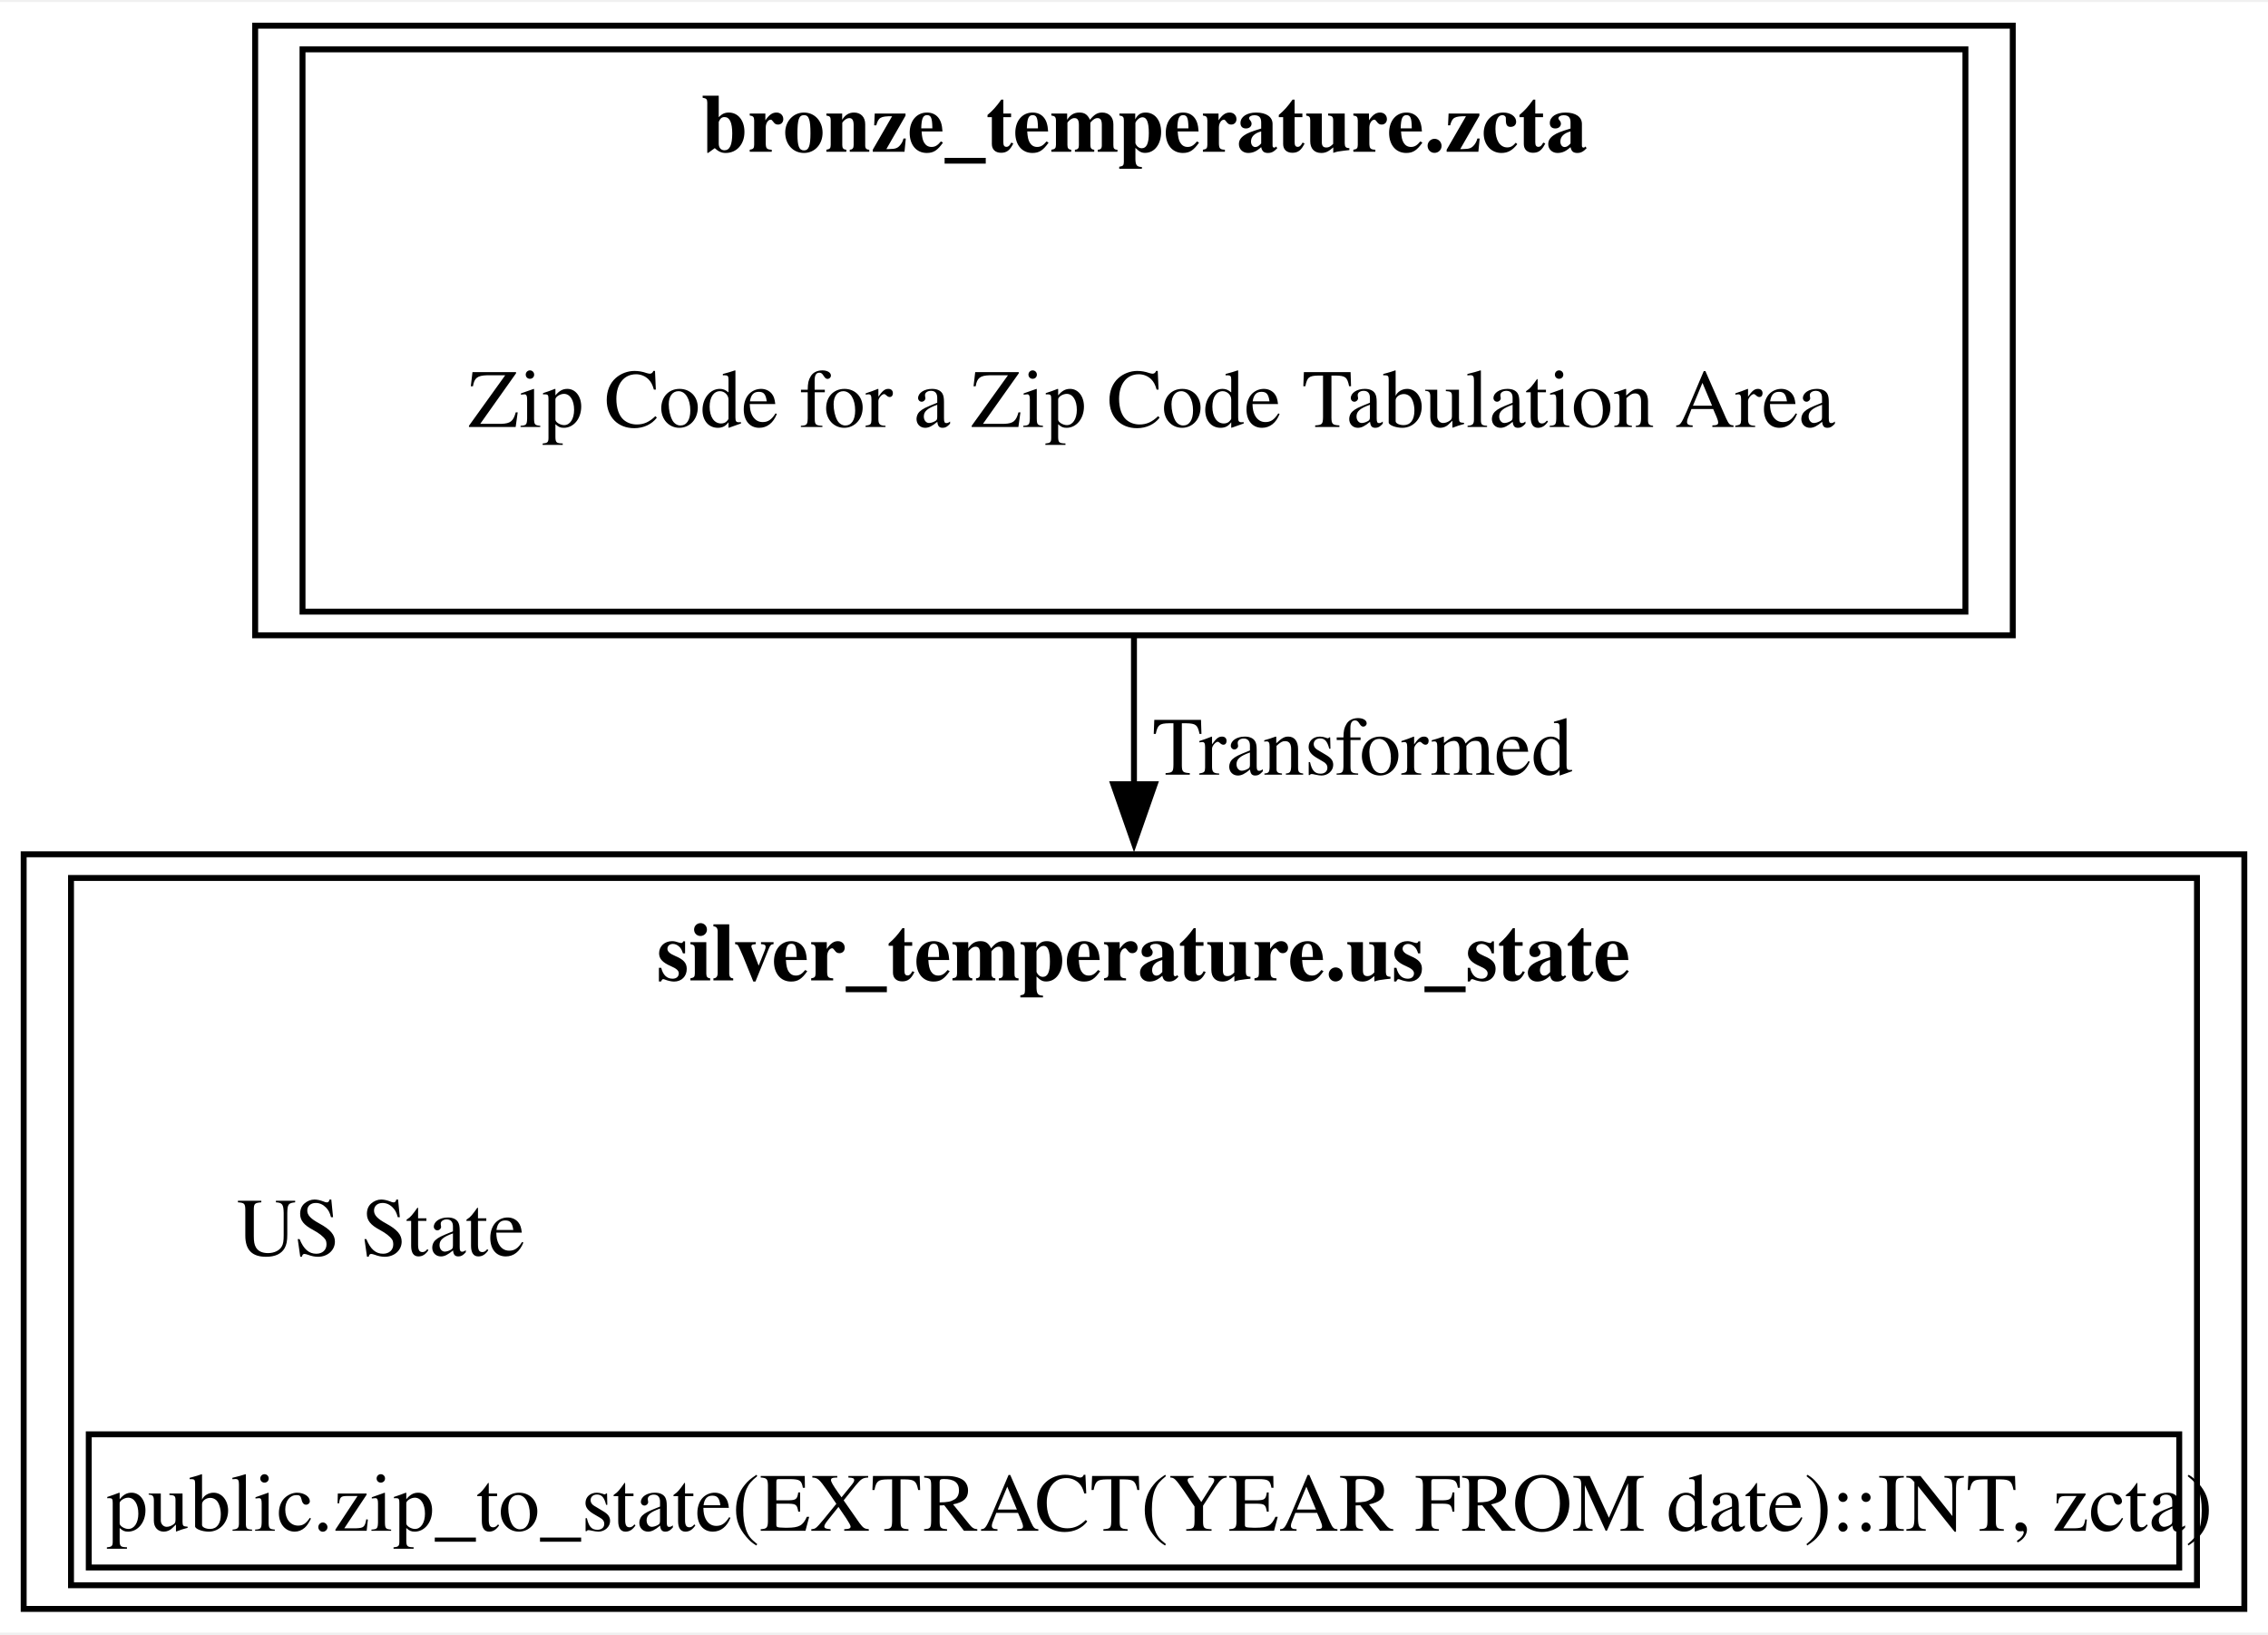
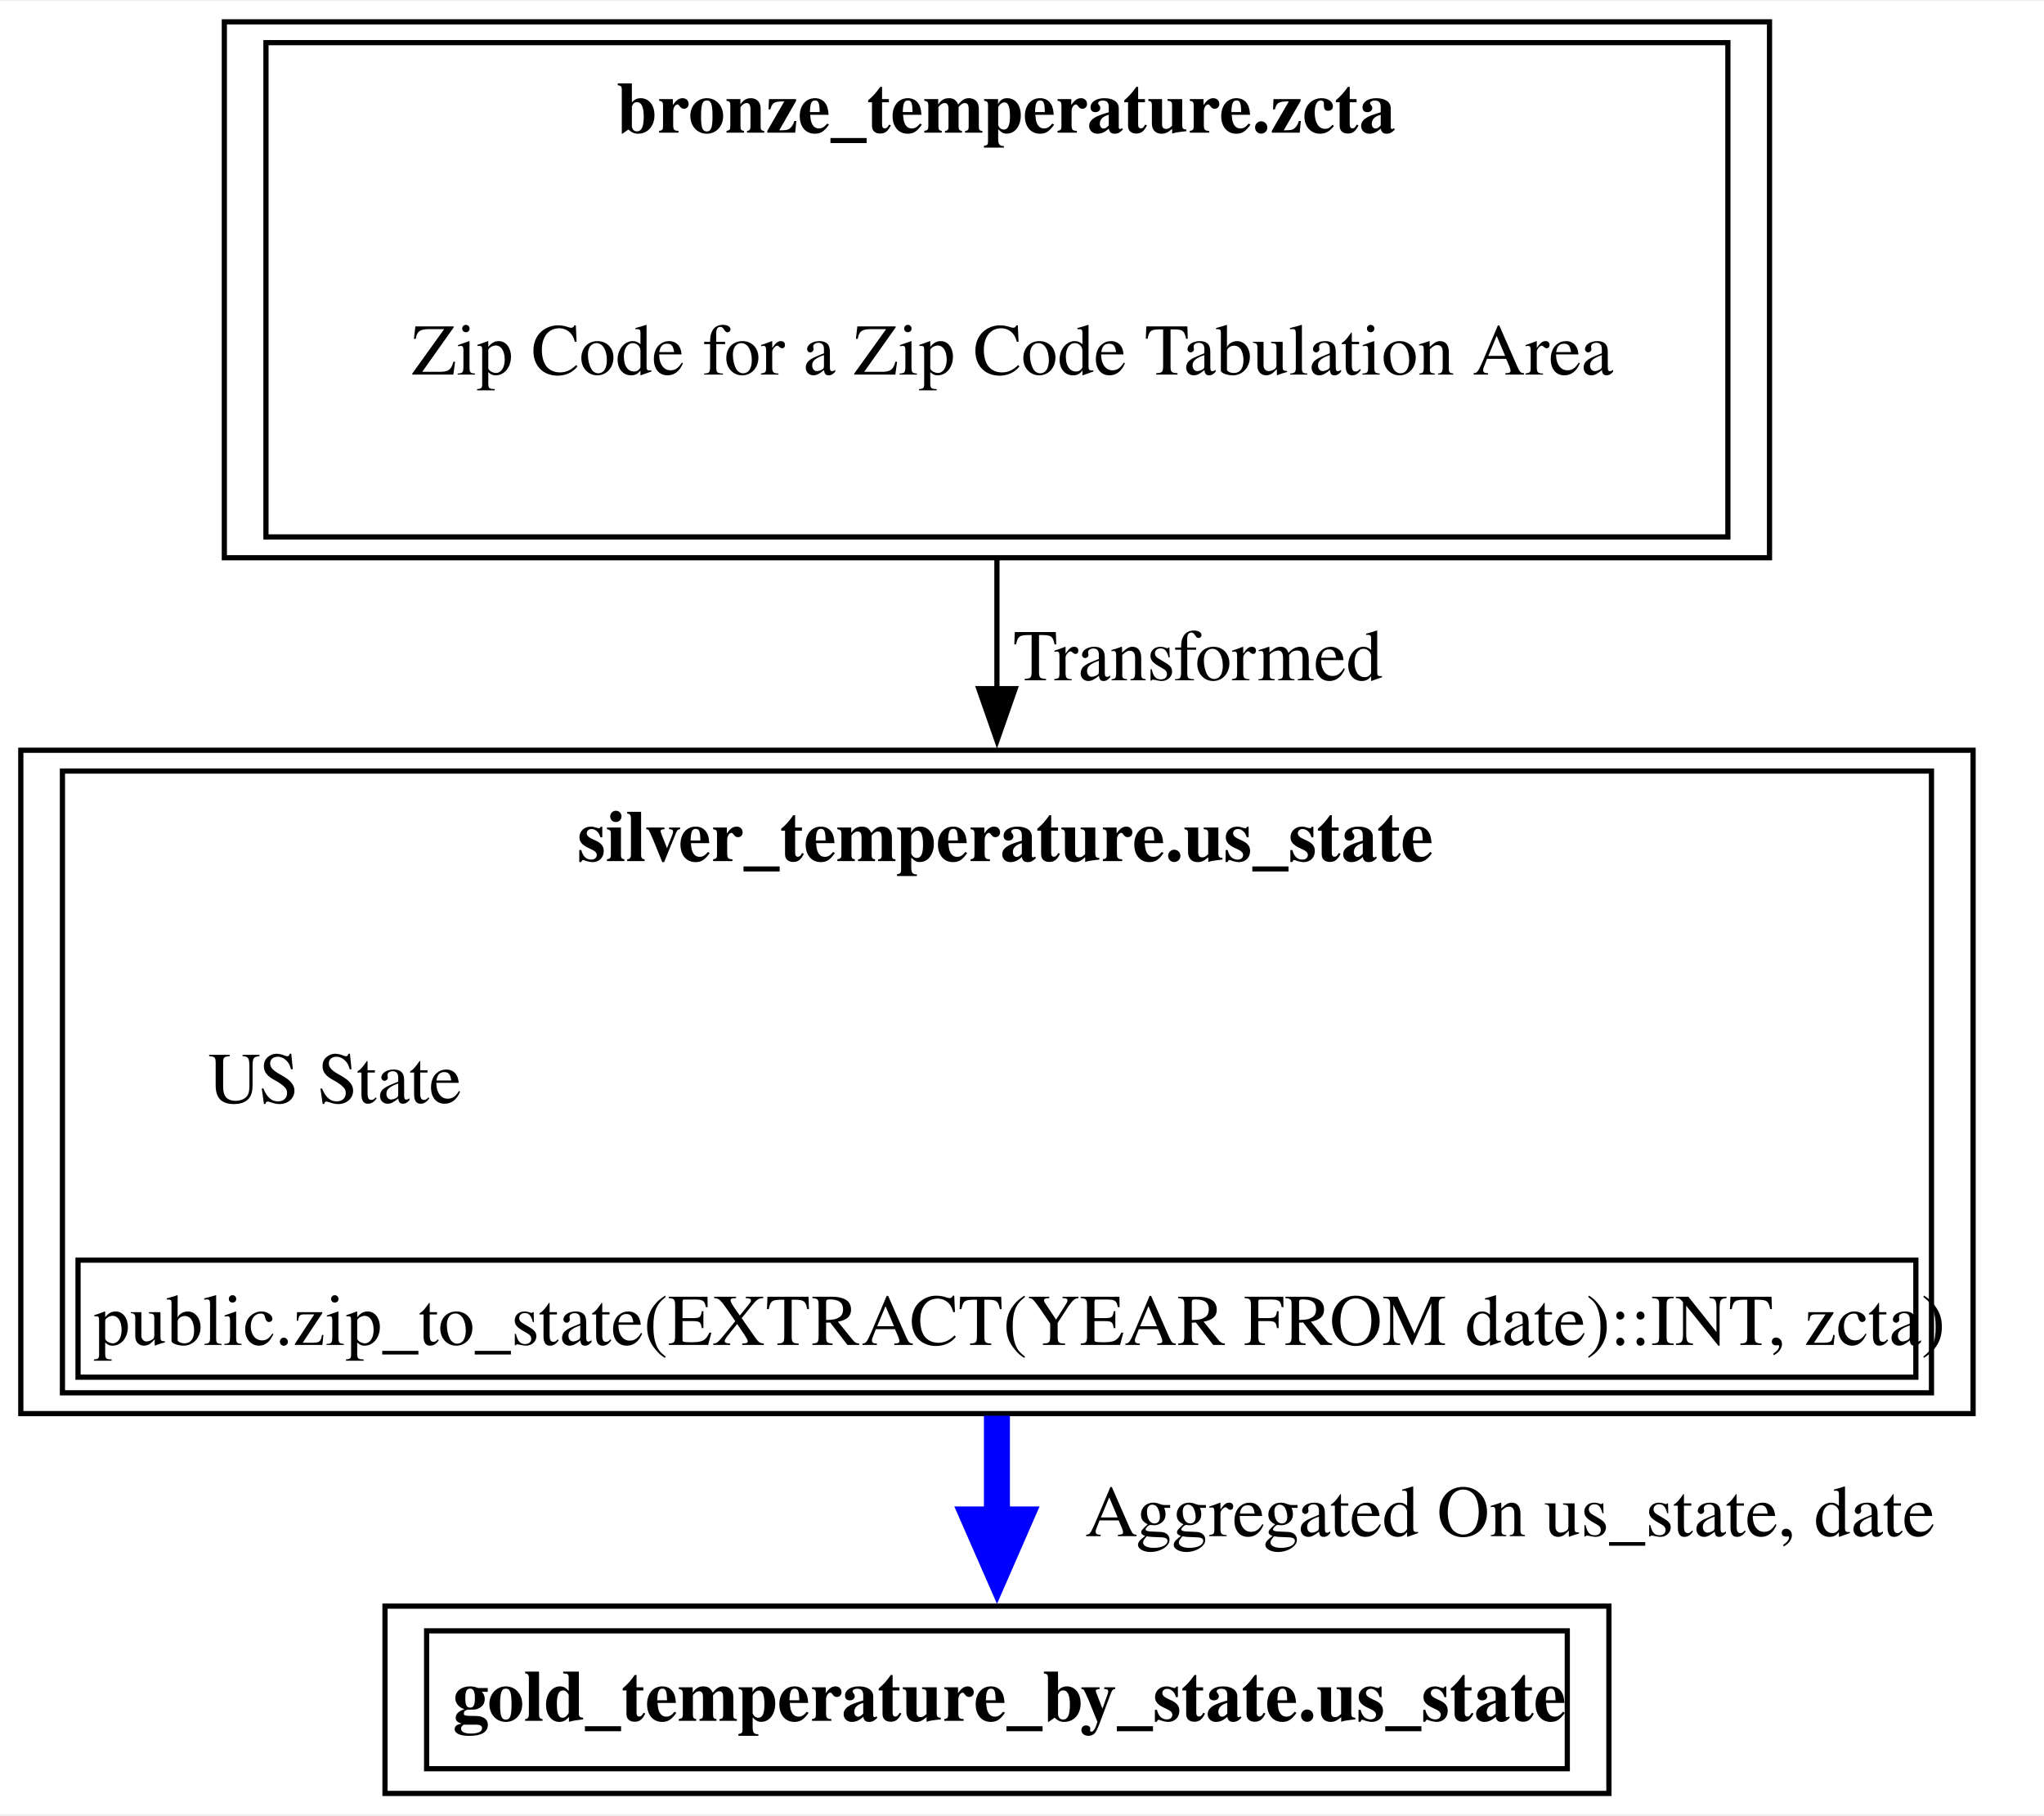
- <svg xmlns="http://www.w3.org/2000/svg" xmlns:xlink="http://www.w3.org/1999/xlink" width="383pt" height="276pt" viewBox="0.00 0.00 383.25 275.50">
-   <g id="graph0" class="graph" transform="scale(1 1) rotate(0) translate(4 271.5)">
-     <polygon fill="white" stroke="none" points="-4,4 -4,-271.5 379.25,-271.5 379.25,4 -4,4" />
+ <svg xmlns="http://www.w3.org/2000/svg" xmlns:xlink="http://www.w3.org/1999/xlink" width="393pt" height="349pt" viewBox="0.00 0.00 392.88 348.50">
+   <g id="graph0" class="graph" transform="scale(1 1) rotate(0) translate(4 344.5)">
+     <polygon fill="white" stroke="none" points="-4,4 -4,-344.5 388.88,-344.5 388.88,4 -4,4" />
    <g id="node1" class="node">
      <g id="a_node1">
-         <a xlink:href="../silver_temperature/us_state.html" xlink:title="&lt;TABLE&gt;" target="_blank">
-           <polygon fill="none" stroke="black" points="375.25,-127.5 0,-127.5 0,0 375.25,0 375.25,-127.5" />
-           <text text-anchor="start" x="107" y="-106.2" font-family="Times,serif" font-weight="bold" font-size="14.00">silver_temperature.us_state</text>
-           <text text-anchor="start" x="36" y="-59.7" font-family="Times,serif" font-size="14.00">US State</text>
-           <polygon fill="none" stroke="black" points="11,-7 11,-29.5 364.25,-29.5 364.25,-7 11,-7" />
-           <text text-anchor="start" x="14" y="-13.2" font-family="Times,serif" font-size="14.00">public.zip_to_state(EXTRACT(YEAR FROM date)::INT, zcta)</text>
-           <polygon fill="none" stroke="black" points="8,-4 8,-123.5 367.25,-123.5 367.25,-4 8,-4" />
+         <a xlink:href="../gold_temperature_by_state/us_state.html" xlink:title="&lt;TABLE&gt;" target="_blank">
+           <polygon fill="none" stroke="black" points="305.25,-36 70,-36 70,0 305.25,0 305.25,-36" />
+           <text text-anchor="start" x="83" y="-13.95" font-family="Times,serif" font-weight="bold" font-size="14.00">gold_temperature_by_state.us_state</text>
+           <polygon fill="none" stroke="black" points="78,-4.75 78,-31.25 297.25,-31.25 297.25,-4.75 78,-4.75" />
        </a>
      </g>
    </g>
    <g id="node2" class="node">
      <g id="a_node2">
-         <a xlink:href="../bronze_temperature/zcta.html" xlink:title="&lt;TABLE&gt;" target="_blank">
-           <polygon fill="none" stroke="black" points="336.12,-267.5 39.12,-267.5 39.12,-164.5 336.12,-164.5 336.12,-267.5" />
-           <text text-anchor="start" x="114.5" y="-246.2" font-family="Times,serif" font-weight="bold" font-size="14.00">bronze_temperature.zcta</text>
-           <text text-anchor="start" x="75.12" y="-199.7" font-family="Times,serif" font-size="14.00">Zip Code for a Zip Code Tabulation Area</text>
-           <polygon fill="none" stroke="black" points="47.12,-168.5 47.12,-263.5 328.12,-263.5 328.12,-168.5 47.12,-168.5" />
+         <a xlink:href="../silver_temperature/us_state.html" xlink:title="&lt;TABLE&gt;" target="_blank">
+           <polygon fill="none" stroke="black" points="375.25,-200.5 0,-200.5 0,-73 375.25,-73 375.25,-200.5" />
+           <text text-anchor="start" x="107" y="-179.2" font-family="Times,serif" font-weight="bold" font-size="14.00">silver_temperature.us_state</text>
+           <text text-anchor="start" x="36" y="-132.7" font-family="Times,serif" font-size="14.00">US State</text>
+           <polygon fill="none" stroke="black" points="11,-80 11,-102.5 364.25,-102.5 364.25,-80 11,-80" />
+           <text text-anchor="start" x="14" y="-86.2" font-family="Times,serif" font-size="14.00">public.zip_to_state(EXTRACT(YEAR FROM date)::INT, zcta)</text>
+           <polygon fill="none" stroke="black" points="8,-77 8,-196.5 367.25,-196.5 367.25,-77 8,-77" />
        </a>
      </g>
    </g>
    <g id="edge1" class="edge">
-       <path fill="none" stroke="black" d="M187.62,-164.13C187.62,-156.11 187.62,-147.68 187.62,-139.26" />
-       <polygon fill="black" stroke="black" points="191.13,-139.34 187.63,-129.34 184.13,-139.34 191.13,-139.34" />
-       <text text-anchor="middle" x="226.25" y="-140.95" font-family="Times,serif" font-size="14.00">  Transformed</text>
+       <path fill="none" stroke="blue" stroke-width="5" d="M187.62,-72.59C187.62,-65.72 187.62,-58.94 187.62,-52.63" />
+       <polygon fill="blue" stroke="blue" stroke-width="5" points="192,-52.66 187.63,-42.66 183.25,-52.66 192,-52.66" />
+       <text text-anchor="middle" x="286.25" y="-49.45" font-family="Times,serif" font-size="14.00">	  Aggregated On us_state, date</text>
+     </g>
+     <g id="node3" class="node">
+       <g id="a_node3">
+         <a xlink:href="../bronze_temperature/zcta.html" xlink:title="&lt;TABLE&gt;" target="_blank">
+           <polygon fill="none" stroke="black" points="336.12,-340.5 39.12,-340.5 39.12,-237.5 336.12,-237.5 336.12,-340.5" />
+           <text text-anchor="start" x="114.5" y="-319.2" font-family="Times,serif" font-weight="bold" font-size="14.00">bronze_temperature.zcta</text>
+           <text text-anchor="start" x="75.12" y="-272.7" font-family="Times,serif" font-size="14.00">Zip Code for a Zip Code Tabulation Area</text>
+           <polygon fill="none" stroke="black" points="47.12,-241.5 47.12,-336.5 328.12,-336.5 328.12,-241.5 47.12,-241.5" />
+         </a>
+       </g>
+     </g>
+     <g id="edge2" class="edge">
+       <path fill="none" stroke="black" d="M187.62,-237.13C187.62,-229.11 187.62,-220.68 187.62,-212.26" />
+       <polygon fill="black" stroke="black" points="191.13,-212.34 187.63,-202.34 184.13,-212.34 191.13,-212.34" />
+       <text text-anchor="middle" x="226.25" y="-213.95" font-family="Times,serif" font-size="14.00">  Transformed</text>
    </g>
  </g>
</svg>
